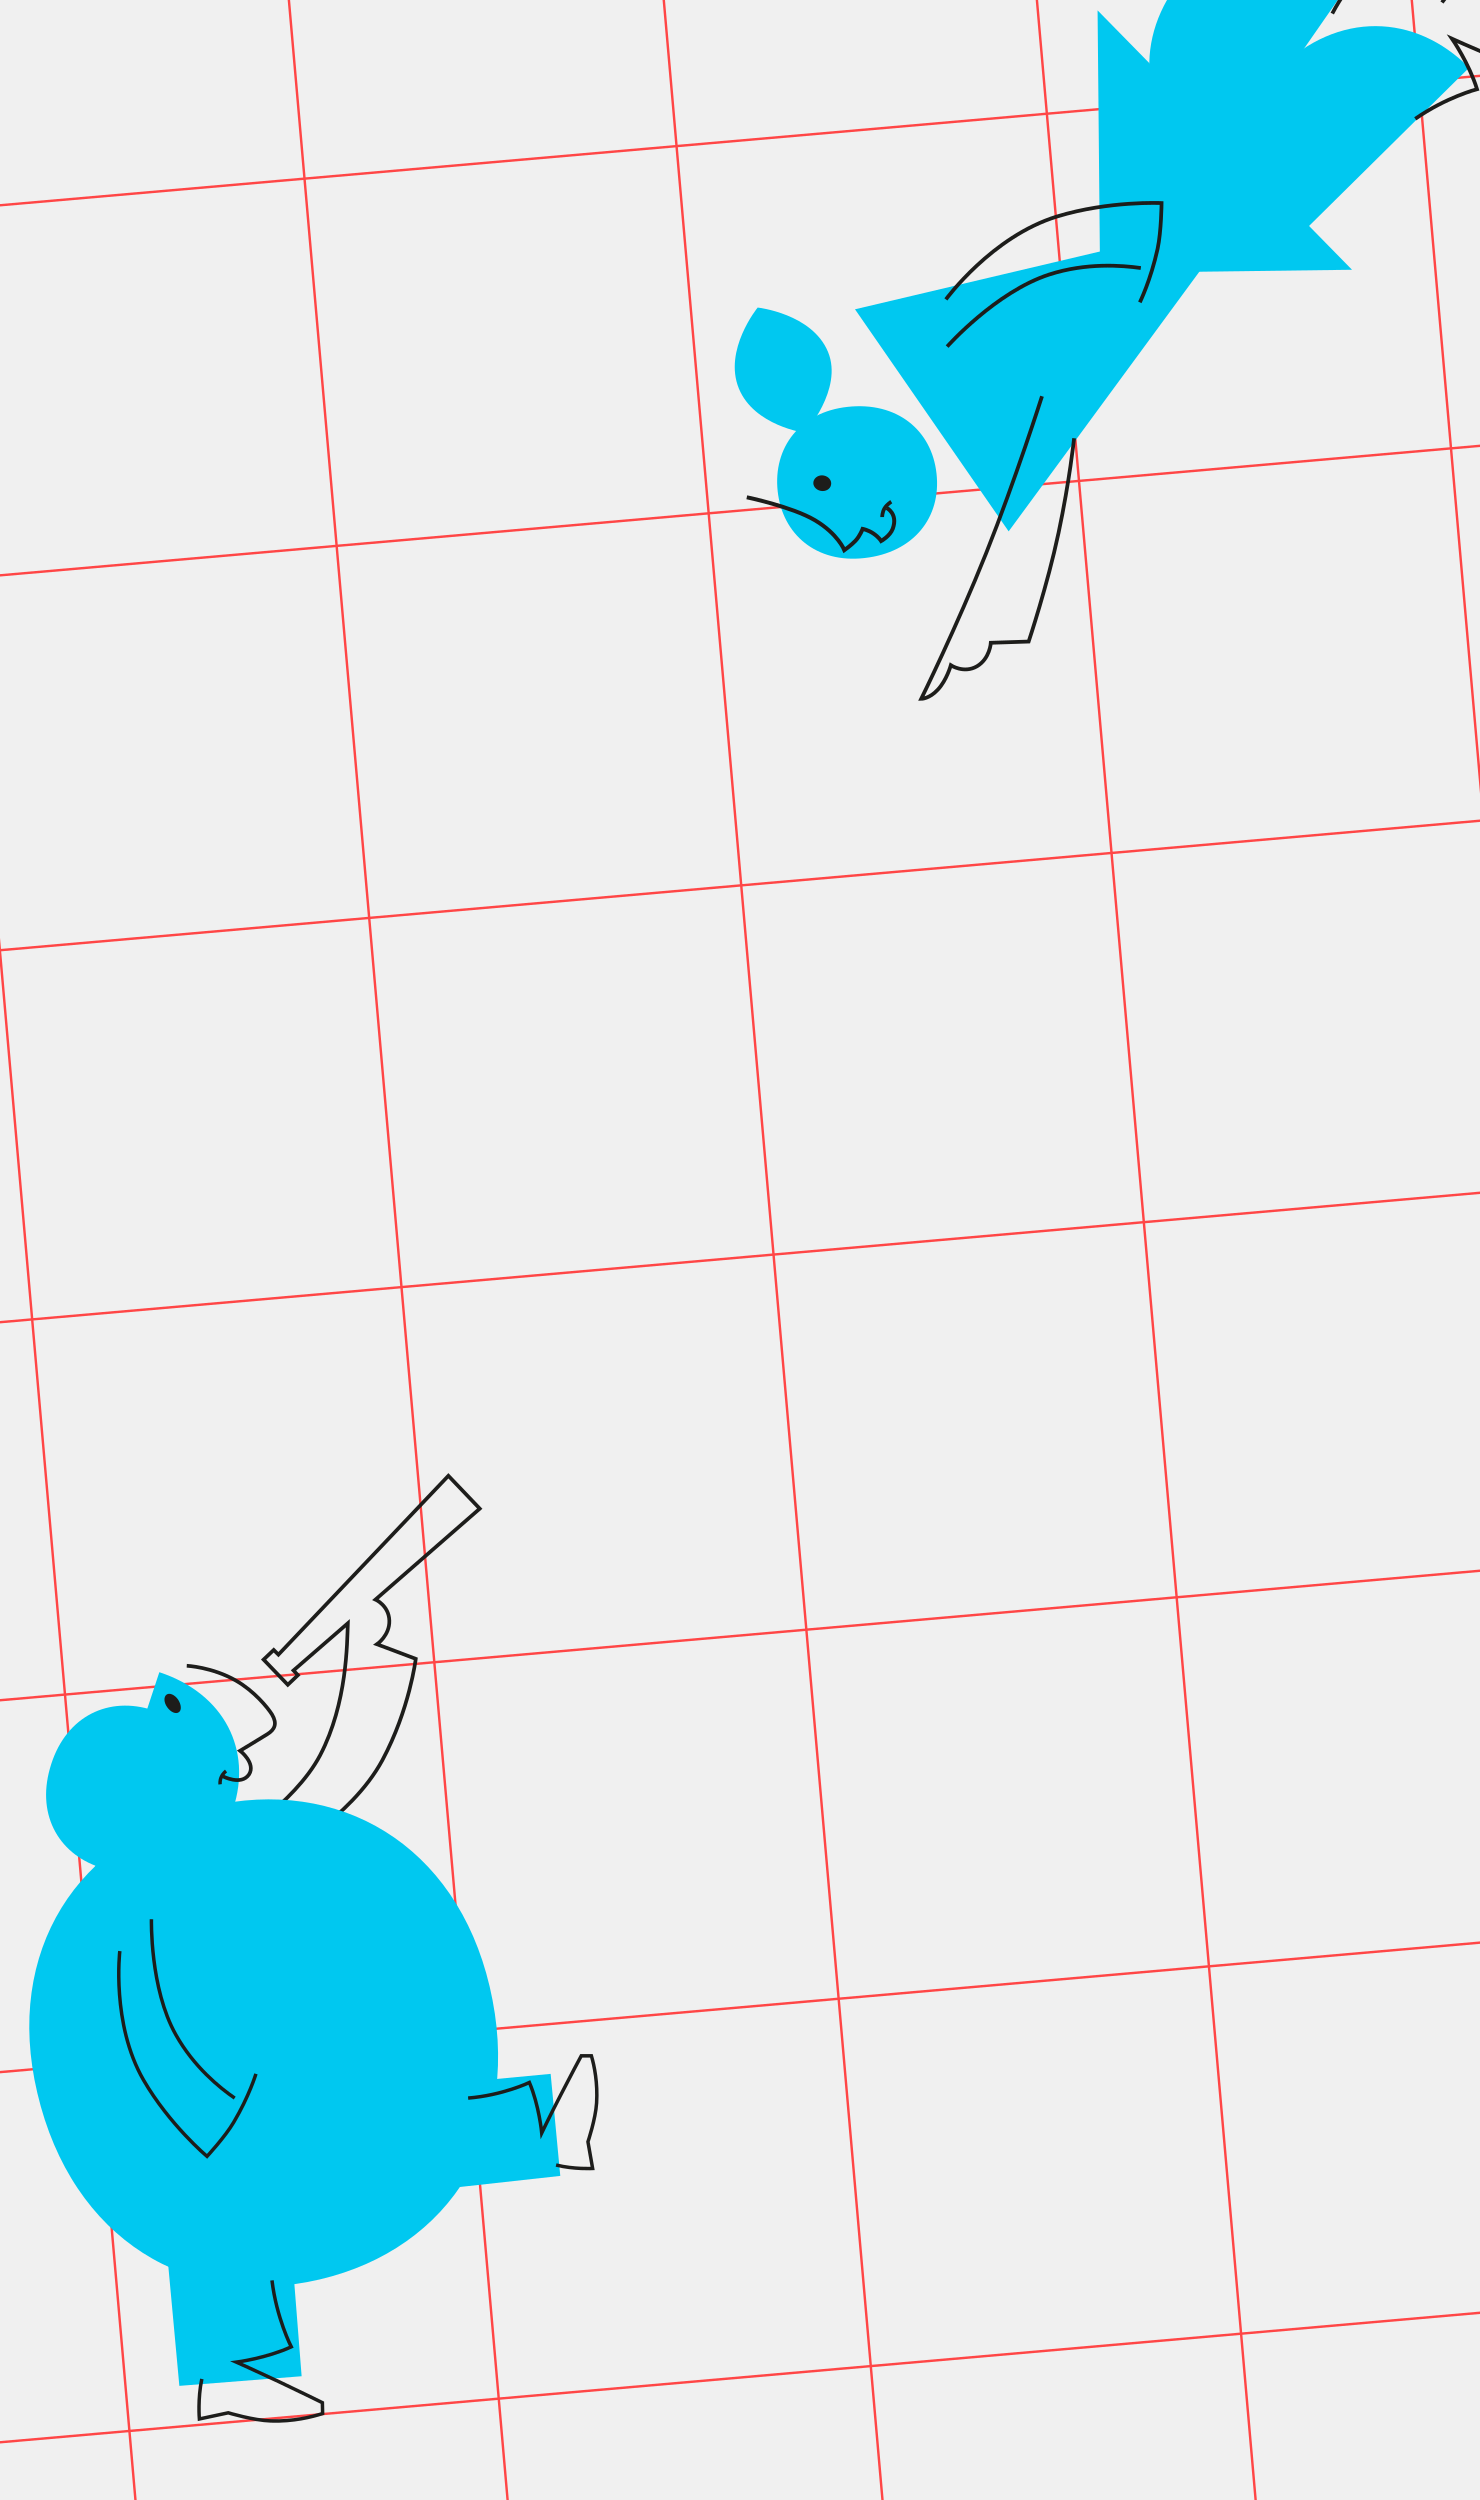
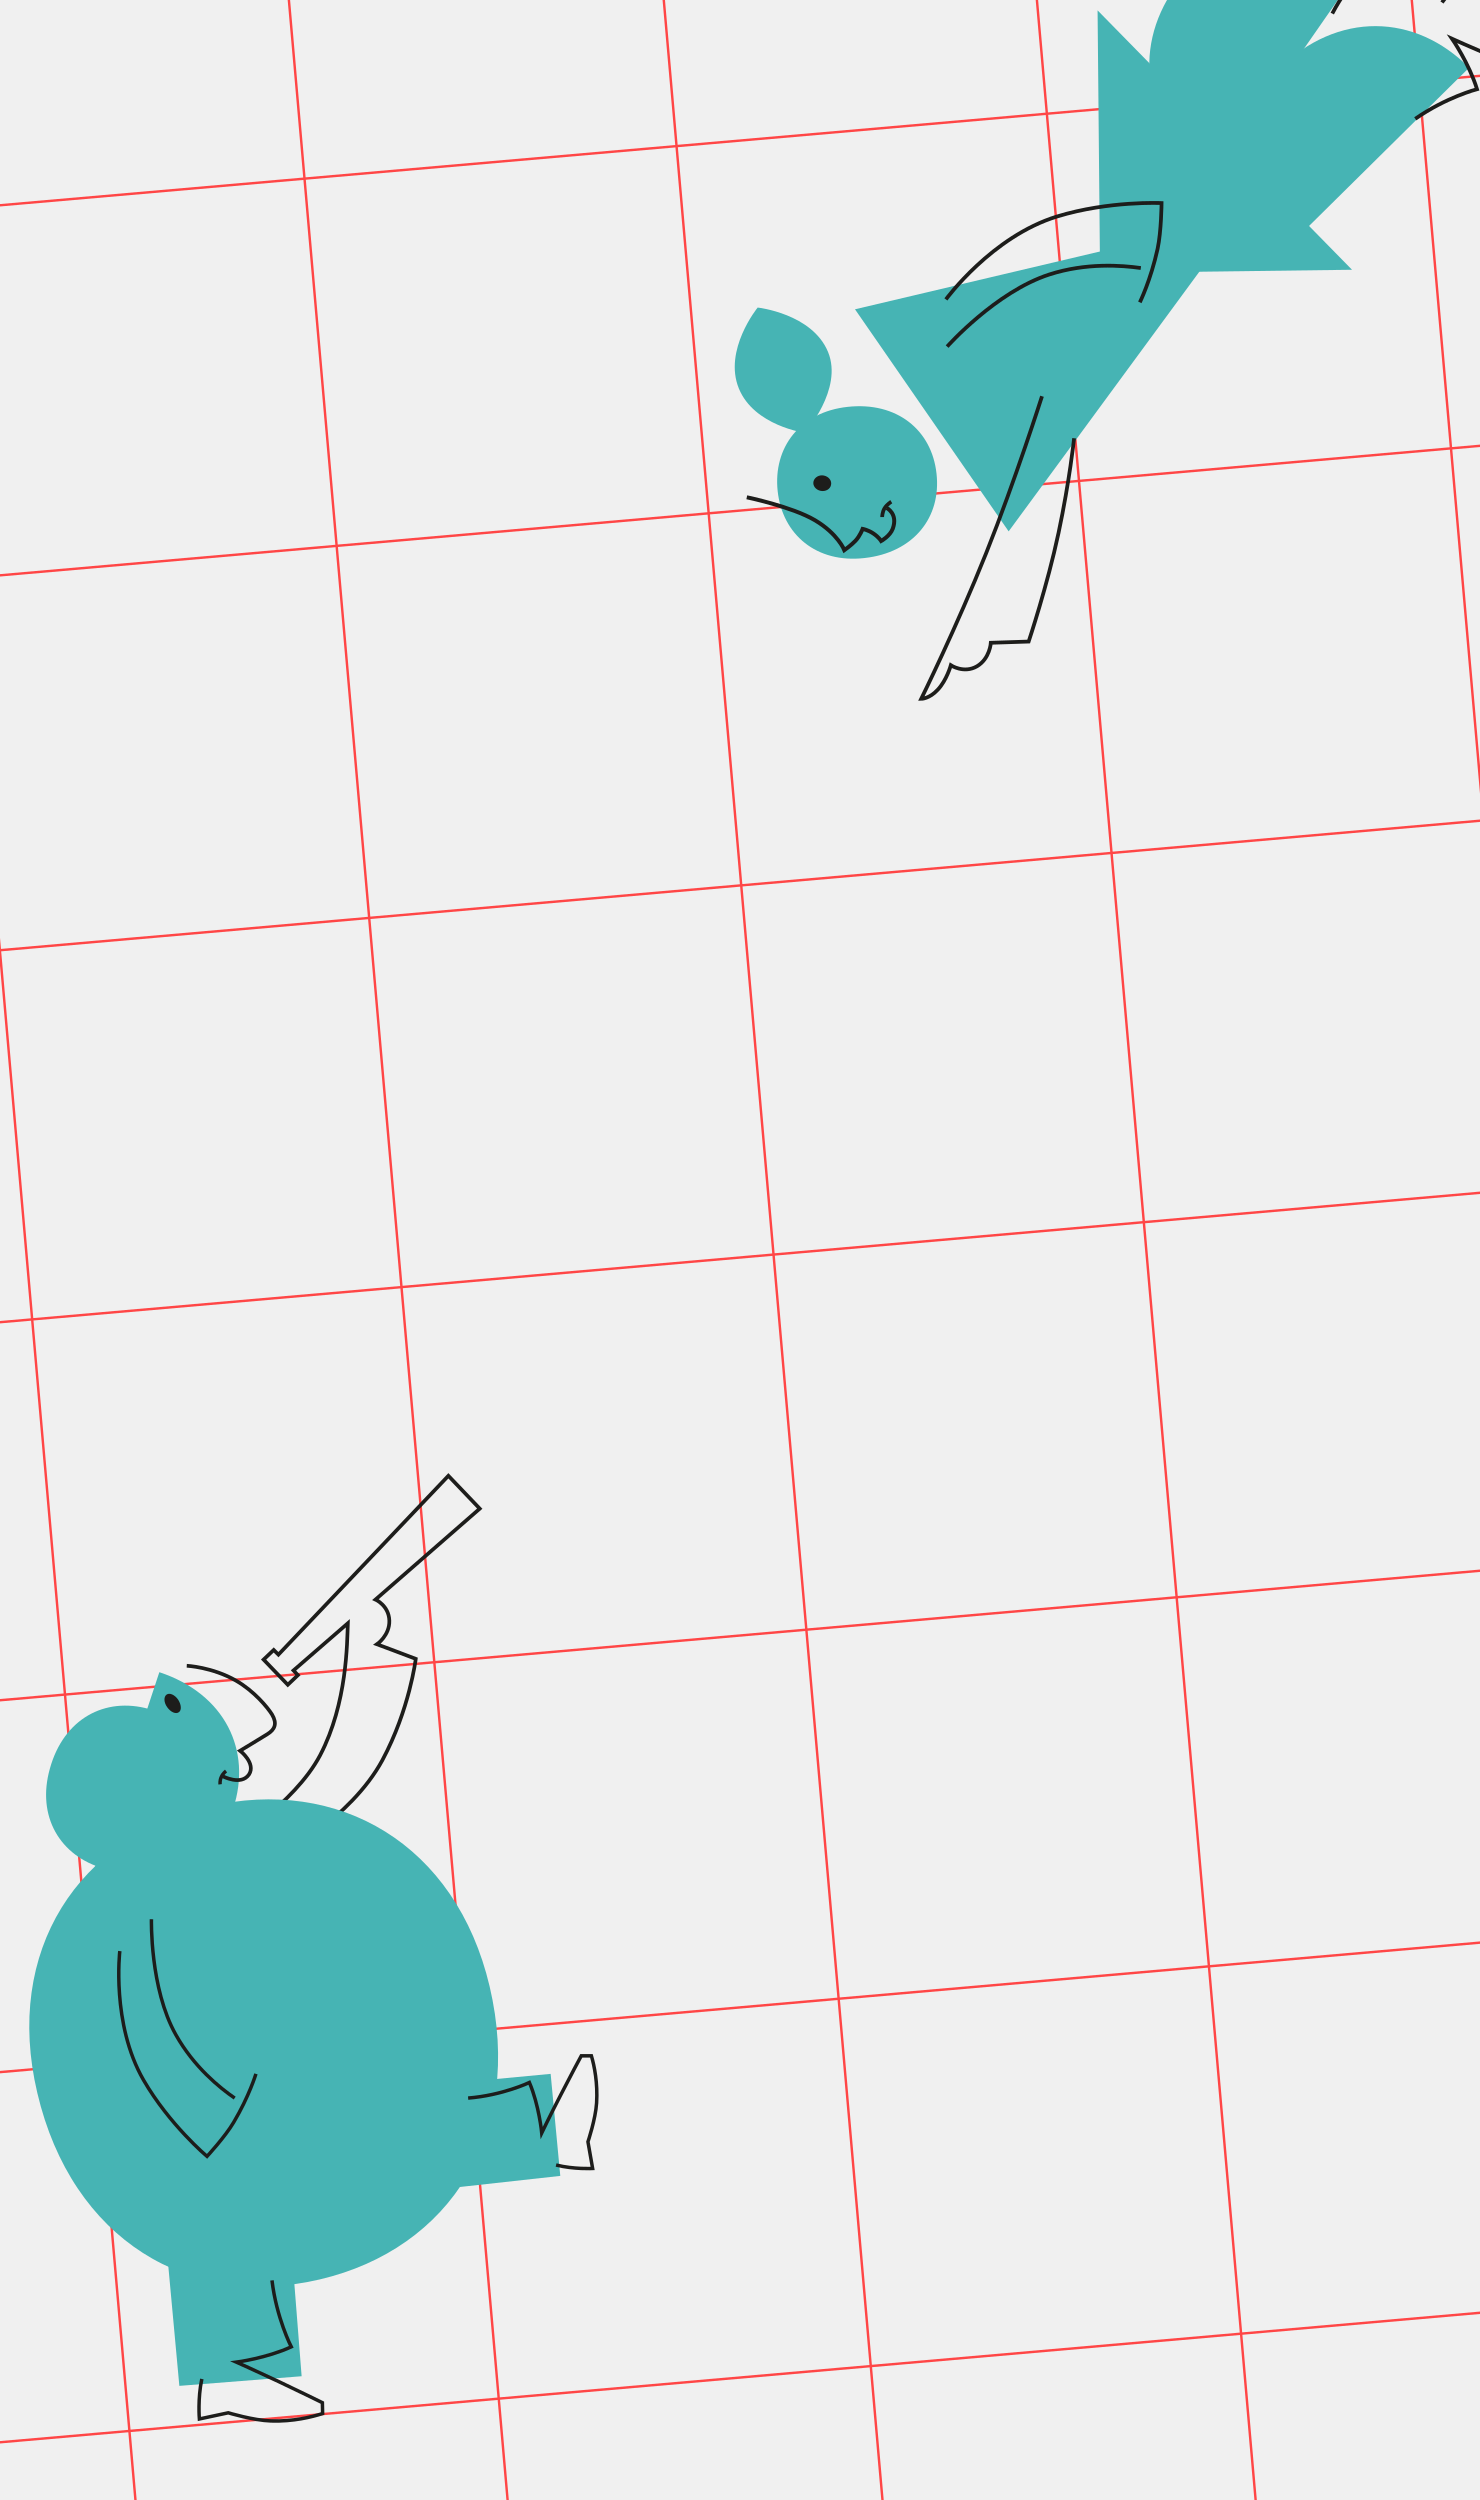
<svg xmlns="http://www.w3.org/2000/svg" version="1.1" x="0px" y="0px" viewBox="0 0 599 1012" style="enable-background:new 0 0 599 1012;" xml:space="preserve">
  <style type="text/css">
	.st0{fill:none;stroke:#FF4646;stroke-width:0.985;stroke-miterlimit:10;}
	.st1{fill:#E6B4C8;}
	.st2{fill:#FFF56E;}
	.st3{fill:none;stroke:#1D1D1B;stroke-width:1.6;}
	.st4{fill:none;stroke:#1D1D1B;stroke-width:1.692;}
	.st5{fill:#1D1D1B;}
	.st6{fill:#FFFFFF;fill-opacity:0;}
- 	.st7{fill:#00C8F0;}
+ 	.st7{fill:#46b4b4;}
	.st8{fill:none;stroke:#1D1D1B;stroke-width:1.5;}
	.st9{fill:none;}
	.st10{fill:none;stroke:#1D1D1B;stroke-width:1.413;}
	.st11{fill:none;stroke:#1D1D1B;stroke-width:1.525;}
	.st12{fill:none;stroke:#1D1D1B;stroke-width:1.613;}
	.st13{display:none;}
- 	.st14{display:inline;fill:#00C8F0;}
+ 	.st14{display:inline;fill:#46b4b4;}
	.st15{display:inline;}
	.st16{fill:none;stroke:#1D1D1B;stroke-width:1.155;}
	.st17{fill:none;stroke:#1D1D1B;stroke-width:1.222;}
	.st18{fill:none;stroke:#1D1D1B;stroke-width:1.177;}
	.st19{fill:none;stroke:#1D1D1B;stroke-width:1.4;}
</style>
  <g id="background">
</g>
  <g id="background-vertical">
    <path class="st0" d="M-745.6,148.3L1284-29.2 M1270.9-178.7L-758.7-1.1 M1257.7-329.3L-771.8-151.8 M1323.3,419.5L-706.3,597    M-719.4,447.6L1310.2,270 M-732.6,297L1297,119.4 M-680,898.3l2029.6-177.6 M-693,748.9l2029.6-177.6 M-653.8,1197.6l2029.6-177.6    M-667,1047l2029.6-177.6 M-77.2-497.1L94.3,1463.1 M72.3-510.2L243.8,1450 M222.9-523.4l171.5,1960.2 M-525.9-457.8l171.5,1960.2    M-204.9,1489.3L-376.4-470.9 M-673.9-440.8l171.5,1960.2 M-225.8-484.1l171.5,1960.2 M672-562.6l171.5,1960.2 M821.5-575.7   L993,1384.5 M972.1-588.9l171.5,1960.2 M1125.1-601.9l171.5,1960.2 M372.8-536.5l171.5,1960.2 M523.4-549.6l171.5,1960.2" />
  </g>
  <g id="background_solo">
</g>
  <g id="Layer_1">
</g>
  <g id="vertical_person_unten">
    <polygon class="st7" points="118.2,912.4 122.1,961.9 72.6,965.8 68.1,917  " />
    <polygon class="st7" points="181.5,843.4 222.9,839.5 226.8,880.8 186.1,885.3  " />
    <path class="st7" d="M60.3,691.8l-18.2,64.6c-17.8-5-27.4-21.1-21.9-40.5C25.8,695.7,42.5,686.8,60.3,691.8" />
    <path class="st7" d="M94.4,732.1c-7.8,23.5-30.2,35.4-56.9,26.6l27-81.8C91.1,685.7,102.1,708.6,94.4,732.1" />
    <g>
      <path class="st8" d="M91.8,747.1c0,0,27.4-16.8,37.8-36.6c11-21,10.9-45.8,11.2-53.4l-22,19.1l1.8,1.9l-4.1,3.9l-9.8-10.2l4.1-3.9    l1.9,1.9l68.8-72.4l12.7,13.3L152,647.5c0,0,5.4,2.4,5.6,8.5c0.2,6-5,9.6-5,9.6s10.5,3.9,15.7,5.9c0,0-2.5,20.5-13.5,41    c-12.9,23.9-42.7,39.4-42.7,39.4" />
      <path class="st9" d="M106.6,762.9c0,0,40.2-28.2,43.3-31.1c3.1-2.9,23.1-32.3,23.1-32.3s11.2-31.1,9-33.4s-10.4-4.7-10.4-4.7    l-3.5-9.8l37.5-38.7l-26.3-27.5c0,0-84.2,87.7-83.5,90c0.7,2.3,19,16.9,19,16.9l7.6-4.3l2.8,10.5c0,0-18.6,28-22.3,28.6    s-25.8,17.3-25.8,17.3L106.6,762.9z" />
    </g>
    <path class="st7" d="M129.5,922.7c-52.7,12.4-100.4-15.9-114.4-75.5C1.5,789.6,31.7,743.7,84.4,731.3   c52.7-12.4,100.2,15.2,113.8,72.8C212.2,863.7,182.2,910.3,129.5,922.7" />
    <g>
      <path class="st10" d="M61.3,776.9c0,0-0.7,28,9.9,46.8c7.2,12.9,17.8,21.5,23.8,25.6" />
      <path class="st10" d="M103.6,839.5c0,0-2.7,9-9,19.6c-3.4,5.8-10.8,13.8-10.8,13.8s-15.3-12.9-25.7-30.9    c-13.1-22.7-9.6-52.2-9.6-52.2" />
      <path class="st6" d="M43.4,786.3c0,0-7.1,38,4.4,53c11.5,15,35.3,38.9,35.3,38.9l28.3-41.5l-17.7-0.9l-27.4-65.4L43.4,786.3z" />
    </g>
    <g>
      <path class="st10" d="M189.5,849.3c13.9-1.1,24.8-6.3,24.8-6.3c3.9,9.2,5,20.4,5,20.4s3.2-6.7,7.7-15.4c3.4-6.7,8.3-15.8,8.3-15.8    l4.1,0c1.2,4.1,2.6,11,2.1,19.1c-0.4,6.5-3.5,15.7-3.5,15.7l1.9,10.8c0,0-7.6,0.4-14.8-1.4" />
      <path class="st6" d="M181.2,849c0,0,39.7,33.6,41.5,32.7c1.8-0.9,18.5,0,18.5,0l3.5-54.8L181.2,849z" />
    </g>
    <g>
      <path class="st8" d="M75.6,674.3c0,0,10.3,0.5,19.9,6c7.5,4.3,12.9,11,14.6,13.7c2.2,3.7,1.2,6.1-1.9,8c-2.7,1.7-11,6.7-11,6.7    s6.5,5.1,3.6,9.6c-3.2,4.7-10.7,0.7-10.7,0.7" />
      <path class="st5" d="M72.4,693.1c-1.2,0.9-3.3,0-4.7-2c-1.4-1.9-1.5-4.2-0.3-5.1c1.2-0.9,3.3,0,4.7,2    C73.4,690,73.6,692.3,72.4,693.1" />
      <path class="st10" d="M89.1,722.3c0,0-0.2-1.6,0.5-3c0.6-1.4,1.9-2.4,1.9-2.4" />
      <path class="st6" d="M84,707.6l-3.5,15l9.7,5.3l16.8-1.8v-13.2l10.6-9.7l-6.2-17.7L99,674.1c0,0-20.3-9.7-29.1-7.1    c-8.8,2.6-8.8,14.1-8.8,14.1l-0.9,9.7l15,11.5L84,707.6z" />
    </g>
    <g>
      <polygon class="st6" points="117.6,960.3 137.9,972.6 134.4,981.5 93.7,981.5 76.1,985 77.8,962.9 107,920.5 117.6,924.9     122,953.2   " />
      <path class="st10" d="M110.1,923.1c1.8,15.2,7.8,26.9,7.8,26.9c-10,4.6-22.2,6.2-22.2,6.2s7.4,3.3,17.2,7.9    c7.4,3.5,17.6,8.5,17.6,8.5l0.1,4.4c-4.4,1.4-12,3.3-20.9,3c-7.1-0.2-17.3-3.3-17.3-3.3l-11.7,2.5c0,0-0.7-8.3,1-16.2" />
    </g>
  </g>
  <g id="vertical_person_oben">
    <path class="st7" d="M514.7,106.5l80-79.1c-21.8-22-53.2-23.1-77.3,0.7C492.5,52.7,492.9,84.4,514.7,106.5" />
    <path class="st7" d="M475.5-4.9c-17.7,25.4-12.6,56.7,16.1,76.8L553-16.5C524.3-36.5,493.2-30.3,475.5-4.9" />
    <path class="st7" d="M379.1,191.7c-1.9-17.6-16-29.2-36-27c-19.3,2.1-30.2,16.5-28.3,34.1c1.9,17.6,15.7,29.3,35.1,27.1   C369.9,223.7,381.1,209.4,379.1,191.7" />
    <polygon class="st7" points="501.2,88.6 346.1,125.2 408.3,215.1  " />
    <polygon class="st7" points="445.3,110.5 547.3,109.2 444.3,4.2  " />
    <g>
      <path class="st11" d="M434.8,177.4c0,0-1.8,17.1-6.3,38.3c-4.5,21.2-12.1,44-12.1,44l-15.3,0.5c0,0-0.4,6.4-5.6,9.5    c-5.3,3.1-10.6-0.4-10.6-0.4s-1.7,6.1-5.3,9.9c-3.4,3.7-6.7,3.7-6.7,3.7s14.4-29.2,26.3-59c11.9-29.8,22.6-63.5,22.6-63.5" />
      <path class="st6" d="M419.4,264.1c0-1,20.7-87.6,20.7-87.6l-19-24.1L364.9,288L419.4,264.1z" />
    </g>
    <g>
      <path class="st11" d="M539.3,5.5c7-13.4,16.8-22.1,16.8-22.1c-7.6-7.8-18.3-13.6-18.3-13.6s8-0.4,18.7-1.1    c8.1-0.6,19.3-1.5,19.3-1.5l1.7-4.1c-3.6-2.9-9.9-7.3-18.2-10.2c-6.6-2.3-17.2-3.2-17.2-3.2l-9.9-6.5c0,0-3.6,7.4-4.8,15.3" />
      <path class="st6" d="M538.4,10.7l-4.3-5.1L549.7-16c0,0-22.9-15.7-22.8-17c0.1-1.3-3.2-9.8-3.2-9.8l6.4-17.7l13.7,6l37.2,15    l-1,10.7l-26.7,3.6l8.8,7.6L538.4,10.7z" />
    </g>
    <g>
      <polygon class="st6" points="633.4,31.3 628.3,20.6 614.3,3.8 601.6,-11.6 593.4,-18.5 579.9,2.6 591.5,31.4 567.9,44.8     574.6,52.9 603.5,40 600,26.8 626.2,36   " />
      <path class="st11" d="M572.9,48.1c12.4-8.7,25-12,25-12c-3.2-10.4-10.1-20.4-10.1-20.4s7.3,3.3,17.2,7.5    c7.5,3.2,17.9,7.4,17.9,7.4l3.4-2.8c-1.9-4.2-5.5-11-11.6-17.4c-4.8-5.1-13.9-10.6-13.9-10.6l-5.9-10.3c0,0-6.5,5-11.2,11.5" />
    </g>
    <g>
      <path class="st11" d="M383.4,140.3c0,0,19.7-22.2,41.4-29.2c14.9-4.8,29.3-3.7,37-2.6" />
      <path class="st11" d="M461.4,122.4c0,0,4.4-8.9,7.2-21.7c1.5-7,1.6-18.5,1.6-18.5s-21.2-1-42.2,5.4c-26.5,8.1-45.1,33.6-45.1,33.6    " />
      <polygon class="st6" points="463.6,128.4 476.3,104 473.5,75.1 422.6,83.5 401.7,95 376.3,119.8 375.9,142.9 382.9,147.7     414.3,121.8 446.9,113.7 458,116.2 457.2,126.5   " />
    </g>
    <g>
      <path class="st11" d="M360.8,203.1c0,0-1.7,1-2.7,2.6c-1,1.6-1,3.6-1,3.6" />
      <path class="st12" d="M302.3,201.3c0,0,18.3,3.8,27.6,9.3c9.3,5.5,11.9,12.1,11.9,12.1s2.8-2,4.5-3.8c1.8-1.9,2.9-4.8,2.9-4.8    s2.2,0.4,4.4,1.9c2.2,1.5,3.1,3,3.1,3s3.6-2,4.7-5c2.2-6.1-2.5-8.4-2.5-8.4" />
      <path class="st5" d="M336.4,196.3c0.4-1.7-0.9-3.4-2.9-3.8c-1.9-0.4-3.8,0.7-4.2,2.4c-0.4,1.7,0.9,3.4,2.9,3.8    C334.2,199.1,336.1,198,336.4,196.3" />
      <path class="st6" d="M340.1,229.1l24.6-8.2l1.5-18.2l-7.8-6.5c0,0-31.7-9.8-32.6-9.7c-1,0-29.5,3.5-29.5,3.5l4.2,19L340.1,229.1z" />
    </g>
    <path class="st7" d="M306.7,124.5c0,0-14,17.2-7.6,32.8c6.2,15.1,26.7,17.9,26.7,17.9s15.6-17.6,9.4-32.7   C328.8,126.9,306.7,124.5,306.7,124.5" />
  </g>
  <g id="horizontal_person_rechts" class="st13">
</g>
  <g id="horizontal_person_rechts_new">
</g>
  <g id="horizontal_person_links">
</g>
</svg>
